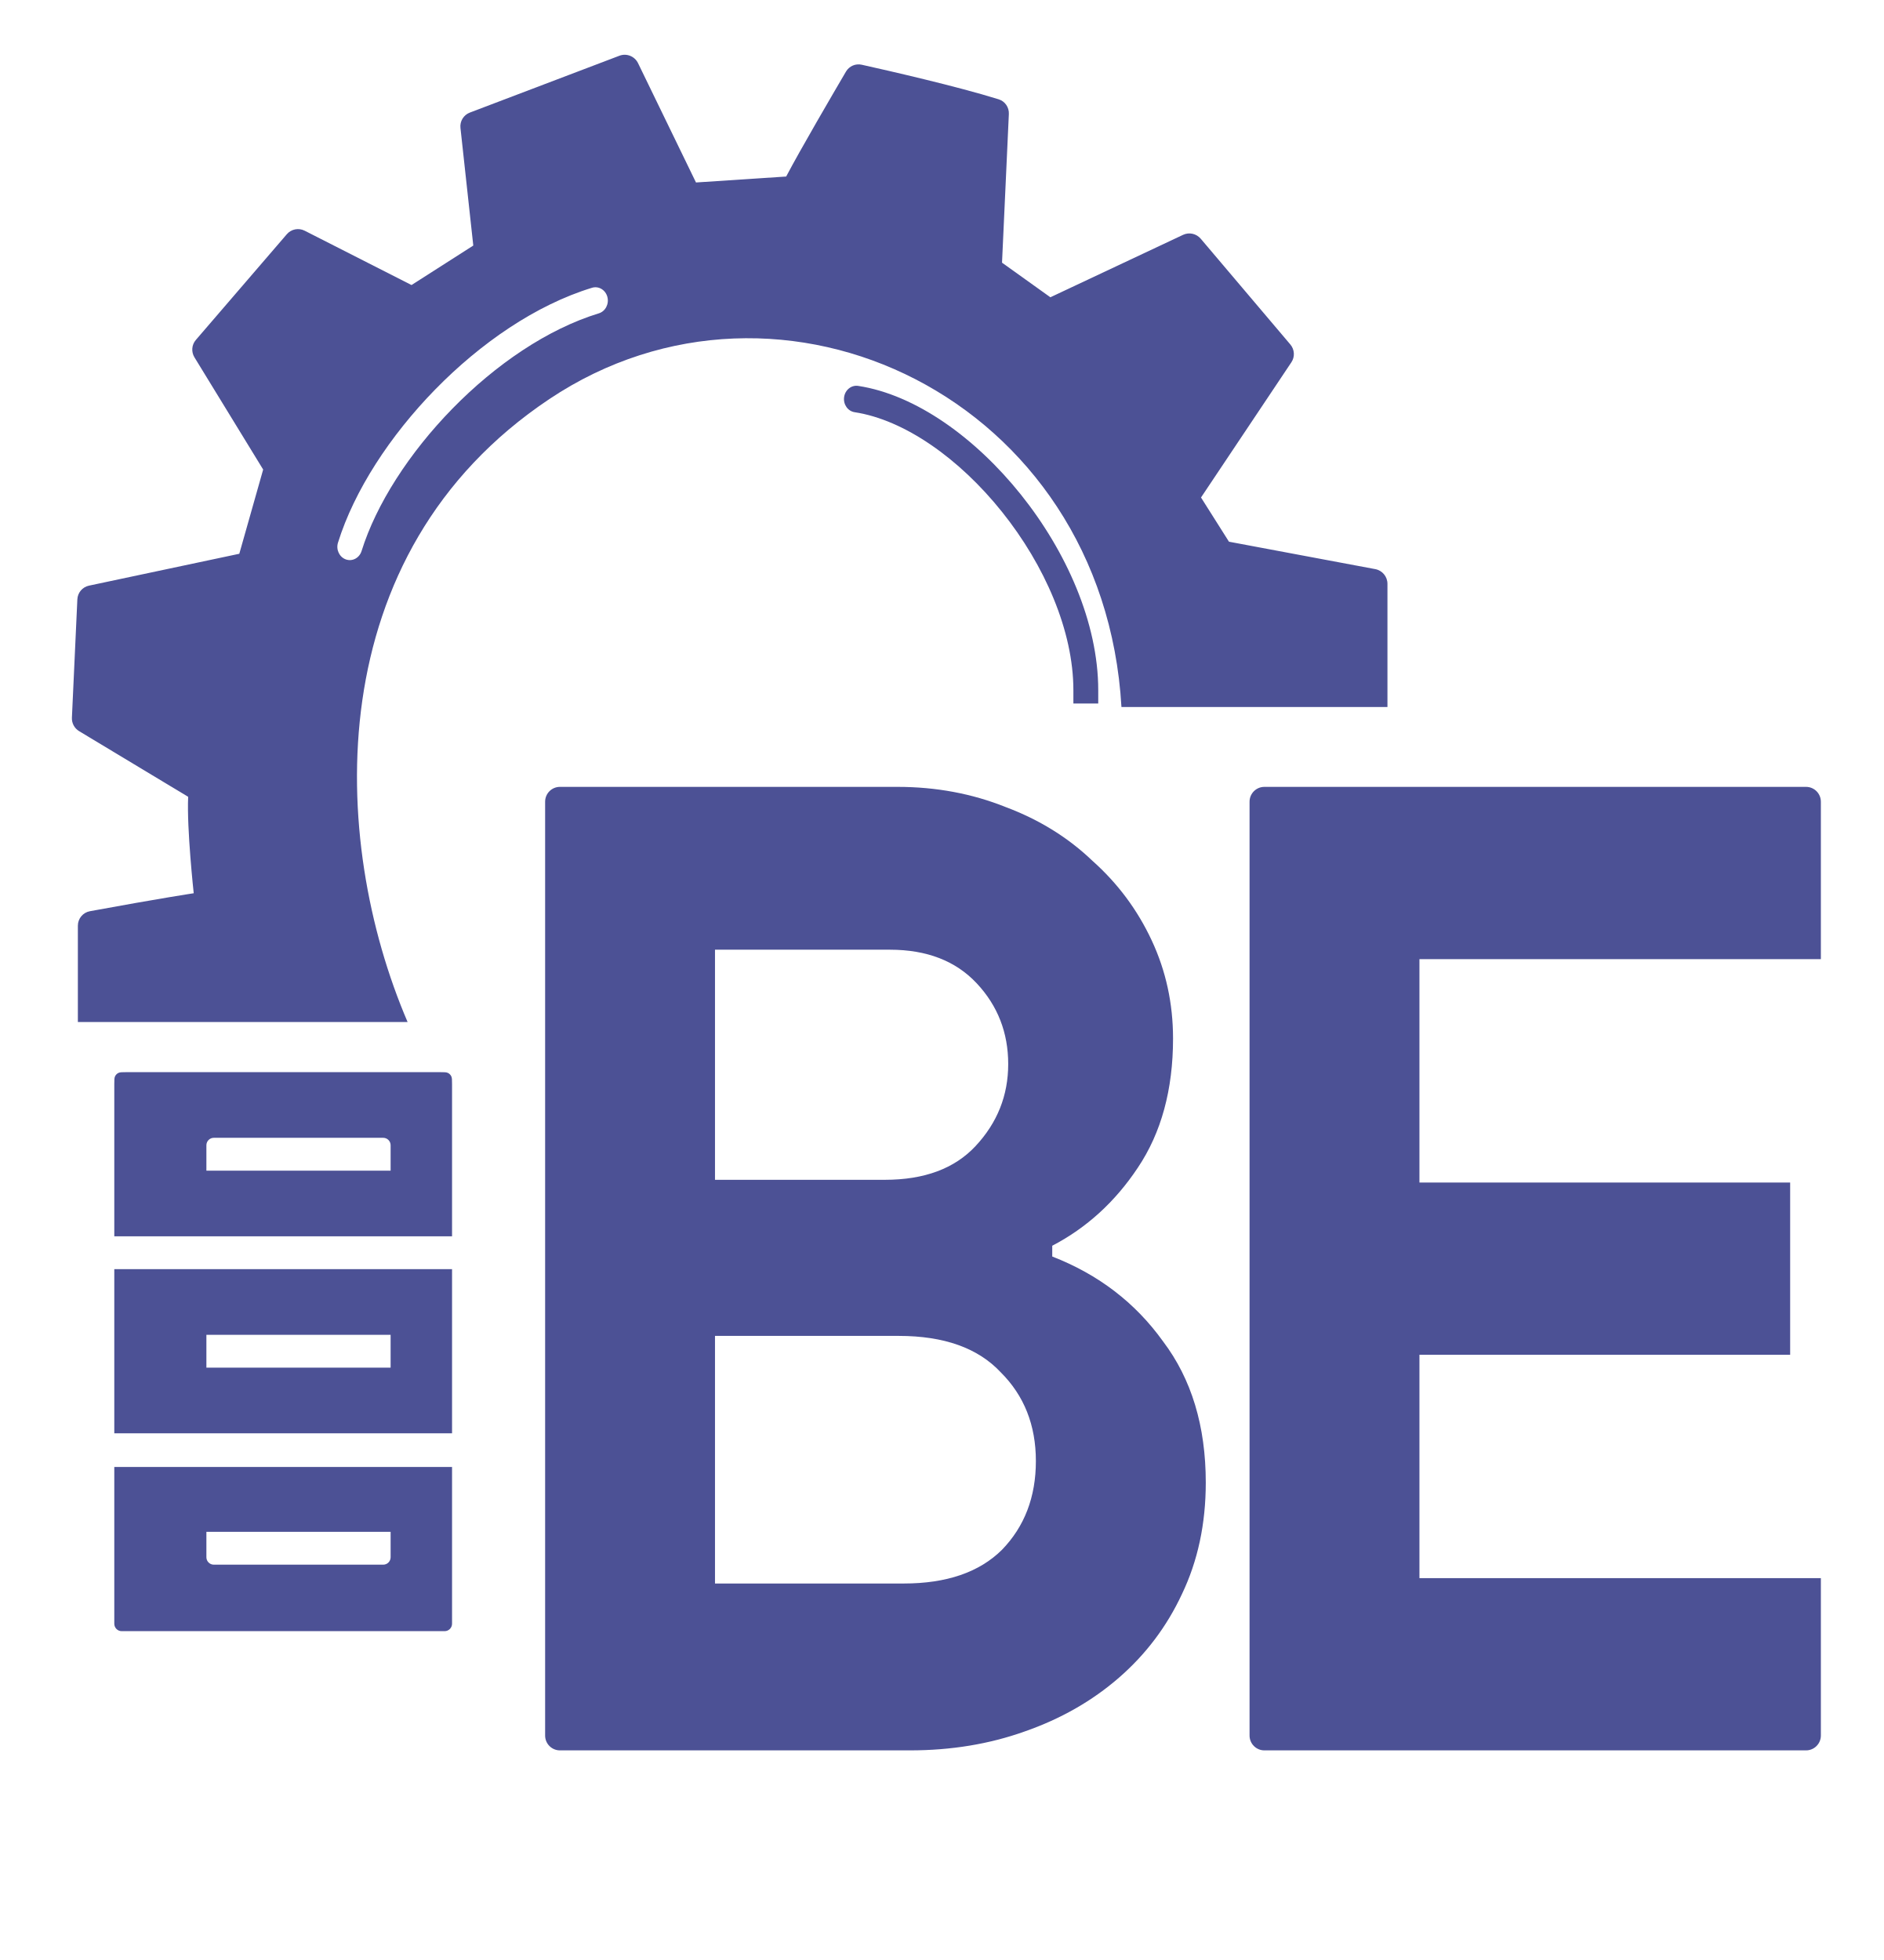
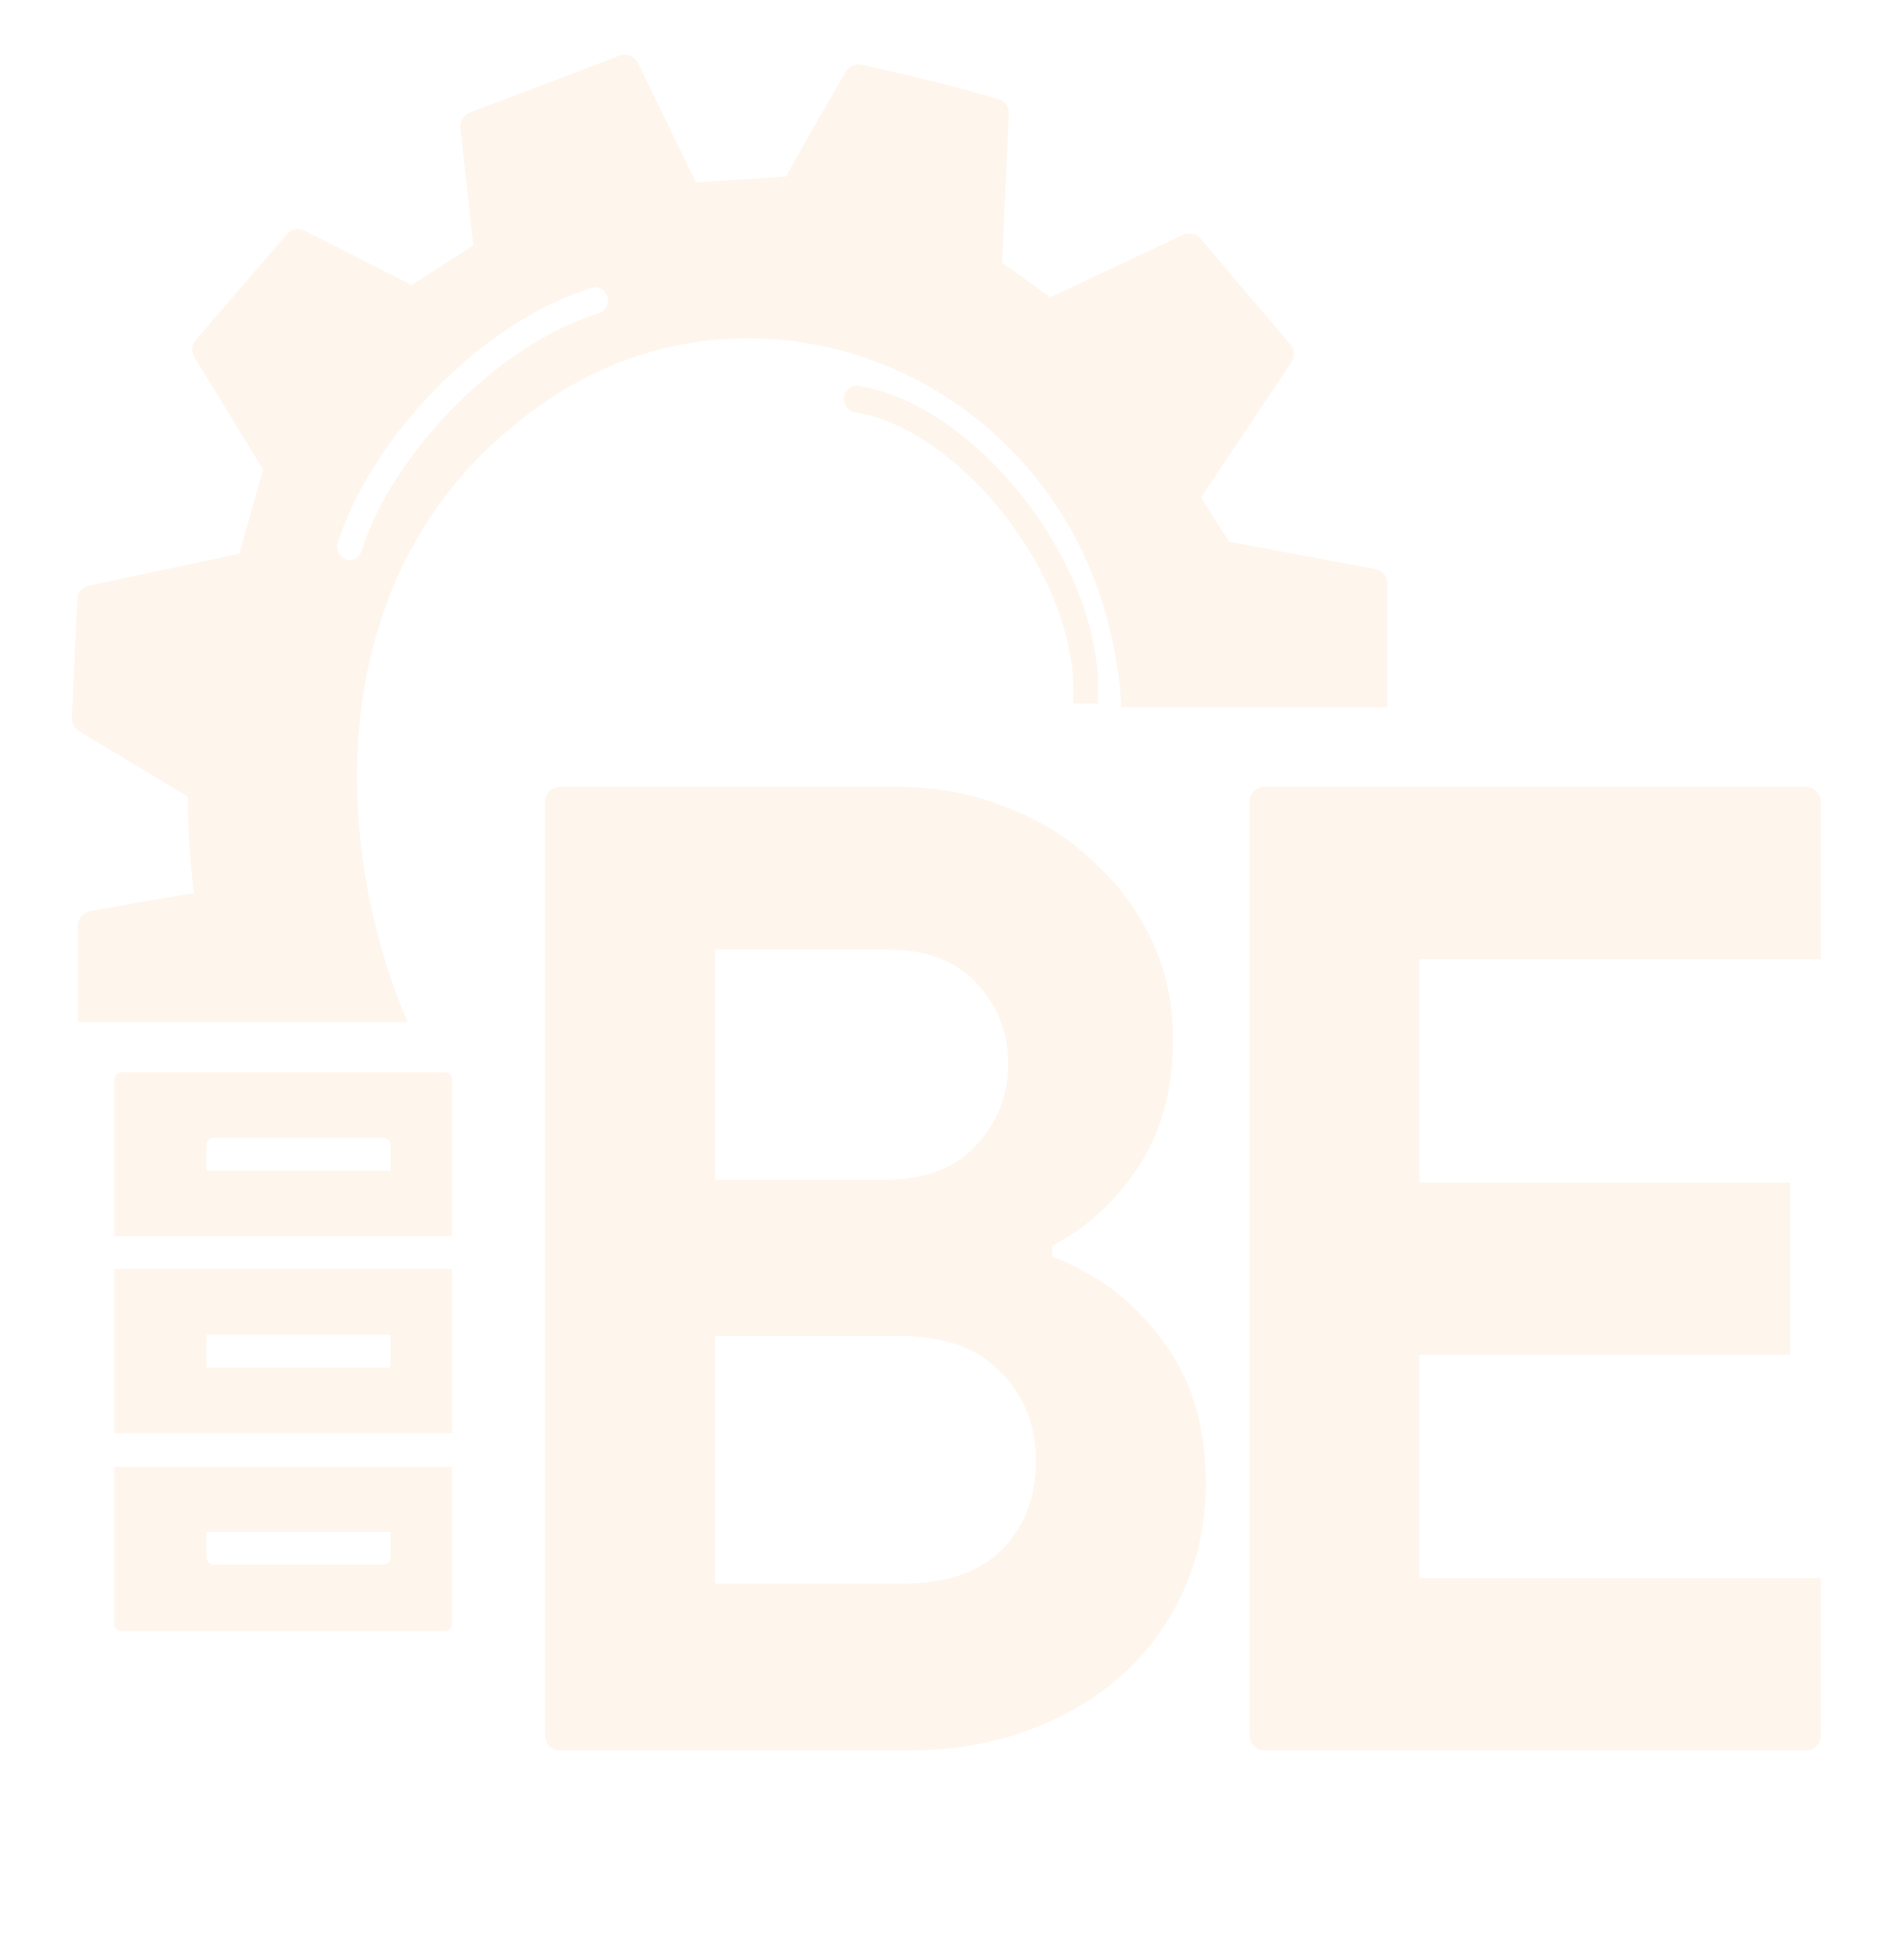
<svg xmlns="http://www.w3.org/2000/svg" width="99" height="103" viewBox="0 0 99 103" fill="none">
-   <path d="M28.646 42.13C28.646 41.7 28.994 41.351 29.424 41.351H47.161C49.189 41.351 51.085 41.705 52.848 42.412C54.612 43.072 56.133 44.015 57.411 45.24C58.734 46.419 59.77 47.81 60.519 49.413C61.269 51.016 61.643 52.736 61.643 54.575C61.643 57.262 61.026 59.525 59.792 61.364C58.602 63.155 57.103 64.522 55.295 65.465V66.031C57.72 66.974 59.66 68.459 61.114 70.486C62.613 72.466 63.363 74.941 63.363 77.911C63.363 80.08 62.944 82.036 62.106 83.781C61.313 85.478 60.211 86.939 58.8 88.165C57.389 89.391 55.736 90.333 53.84 90.993C51.989 91.653 49.983 91.984 47.823 91.984H29.424C28.994 91.984 28.646 91.635 28.646 91.205V42.13ZM46.5 62C48.572 62 50.159 61.411 51.261 60.232C52.407 59.006 52.981 57.569 52.981 55.919C52.981 54.269 52.43 52.854 51.328 51.676C50.225 50.497 48.704 49.908 46.765 49.908H37.573V62H46.5ZM47.492 83.215C49.74 83.215 51.46 82.625 52.65 81.447C53.84 80.221 54.435 78.665 54.435 76.78C54.435 74.894 53.818 73.338 52.584 72.112C51.394 70.84 49.608 70.203 47.228 70.203H37.573V83.215H47.492Z" fill="#4C5195" />
-   <path d="M74.591 50.403V62.142H94.072V71.193H74.591V82.932H95.686V91.205C95.686 91.635 95.337 91.984 94.907 91.984H66.443C66.013 91.984 65.664 91.635 65.664 91.205V42.13C65.664 41.7 66.013 41.351 66.443 41.351H94.907C95.337 41.351 95.686 41.7 95.686 42.13V50.403H74.591Z" fill="#4C5195" />
-   <path fill-rule="evenodd" clip-rule="evenodd" d="M4.065 31.498L3.779 37.715C3.765 38.002 3.911 38.274 4.158 38.423L9.888 41.873C9.81 43.553 10.18 46.941 10.18 46.941C10.18 46.941 8.46 47.199 4.725 47.885C4.359 47.952 4.092 48.272 4.092 48.645L4.092 53.708L21.419 53.708C17.309 44.135 16.704 29.101 28.868 20.971C41.033 12.84 57.998 20.935 58.932 37.154L72.91 37.154V30.679C72.91 30.302 72.641 29.978 72.27 29.908L64.582 28.467L63.113 26.144L67.862 19.038C68.055 18.75 68.032 18.367 67.806 18.101L63.098 12.545C62.869 12.275 62.489 12.191 62.17 12.341L55.197 15.622L52.656 13.804L53.015 5.99C53.031 5.642 52.816 5.324 52.483 5.22C50.274 4.531 46.653 3.706 45.285 3.402C44.959 3.329 44.626 3.473 44.457 3.76C43.783 4.908 42.074 7.833 41.313 9.277L36.574 9.589L33.53 3.321C33.353 2.956 32.927 2.785 32.549 2.929L24.691 5.916C24.361 6.041 24.159 6.372 24.197 6.723L24.871 12.904L21.625 14.979L16.013 12.125C15.693 11.962 15.305 12.038 15.073 12.308L10.291 17.865C10.071 18.12 10.042 18.49 10.219 18.779L13.829 24.675L12.575 29.101L4.676 30.776C4.332 30.85 4.081 31.145 4.065 31.498ZM31.469 16.466C31.815 16.36 32.016 15.973 31.917 15.602C31.818 15.232 31.456 15.017 31.11 15.123C28.158 16.024 25.245 18.038 22.871 20.466C20.499 22.892 18.611 25.789 17.762 28.514C17.647 28.88 17.832 29.276 18.175 29.398C18.517 29.52 18.887 29.322 19.001 28.956C19.765 26.505 21.507 23.794 23.774 21.475C26.039 19.159 28.773 17.29 31.469 16.466Z" fill="#4C5195" />
-   <path fill-rule="evenodd" clip-rule="evenodd" d="M52.653 26.896C50.405 24.087 47.522 22.061 44.911 21.662C44.554 21.608 44.306 21.254 44.357 20.872C44.408 20.49 44.739 20.225 45.096 20.279C48.133 20.743 51.278 23.03 53.645 25.988C56.016 28.949 57.712 32.714 57.712 36.271L57.712 36.969L56.406 36.969L56.406 36.271C56.406 33.155 54.898 29.701 52.653 26.896Z" fill="#4C5195" />
-   <path fill-rule="evenodd" clip-rule="evenodd" d="M6.049 56.555C6.006 56.638 6.006 56.748 6.006 56.965V64.97H23.755V56.965C23.755 56.748 23.755 56.638 23.712 56.555C23.675 56.482 23.615 56.422 23.542 56.385C23.459 56.343 23.35 56.343 23.132 56.343H6.629C6.411 56.343 6.302 56.343 6.219 56.385C6.145 56.422 6.086 56.482 6.049 56.555ZM11.236 59.793C11.021 59.793 10.846 59.968 10.846 60.183V61.519H20.527V60.183C20.527 59.968 20.353 59.793 20.138 59.793H11.236Z" fill="#4C5195" />
-   <path fill-rule="evenodd" clip-rule="evenodd" d="M23.755 66.695H6.006V75.322H23.755V66.695ZM20.527 70.146H10.846V71.871H20.527V70.146Z" fill="#4C5195" />
-   <path fill-rule="evenodd" clip-rule="evenodd" d="M23.755 77.092H6.006V85.329C6.006 85.544 6.18 85.719 6.395 85.719H23.365C23.58 85.719 23.755 85.544 23.755 85.329V77.092ZM20.527 80.499H10.846V81.835C10.846 82.05 11.021 82.225 11.236 82.225H20.138C20.353 82.225 20.527 82.05 20.527 81.835V80.499Z" fill="#4C5195" />
+   <path d="M28.646 42.13C28.646 41.7 28.994 41.351 29.424 41.351H47.161C49.189 41.351 51.085 41.705 52.848 42.412C54.612 43.072 56.133 44.015 57.411 45.24C58.734 46.419 59.77 47.81 60.519 49.413C61.269 51.016 61.643 52.736 61.643 54.575C61.643 57.262 61.026 59.525 59.792 61.364C58.602 63.155 57.103 64.522 55.295 65.465V66.031C57.72 66.974 59.66 68.459 61.114 70.486C62.613 72.466 63.363 74.941 63.363 77.911C63.363 80.08 62.944 82.036 62.106 83.781C61.313 85.478 60.211 86.939 58.8 88.165C57.389 89.391 55.736 90.333 53.84 90.993C51.989 91.653 49.983 91.984 47.823 91.984H29.424C28.994 91.984 28.646 91.635 28.646 91.205V42.13ZM46.5 62C48.572 62 50.159 61.411 51.261 60.232C52.407 59.006 52.981 57.569 52.981 55.919C52.981 54.269 52.43 52.854 51.328 51.676C50.225 50.497 48.704 49.908 46.765 49.908H37.573V62H46.5ZM47.492 83.215C49.74 83.215 51.46 82.625 52.65 81.447C53.84 80.221 54.435 78.665 54.435 76.78C54.435 74.894 53.818 73.338 52.584 72.112C51.394 70.84 49.608 70.203 47.228 70.203H37.573V83.215H47.492Z" fill="#FEF5ED" />
+   <path d="M74.591 50.403V62.142H94.072V71.193H74.591V82.932H95.686V91.205C95.686 91.635 95.337 91.984 94.907 91.984H66.443C66.013 91.984 65.664 91.635 65.664 91.205V42.13C65.664 41.7 66.013 41.351 66.443 41.351H94.907C95.337 41.351 95.686 41.7 95.686 42.13V50.403H74.591Z" fill="#FEF5ED" />
+   <path fill-rule="evenodd" clip-rule="evenodd" d="M4.065 31.498L3.779 37.715C3.765 38.002 3.911 38.274 4.158 38.423L9.888 41.873C9.81 43.553 10.18 46.941 10.18 46.941C10.18 46.941 8.46 47.199 4.725 47.885C4.359 47.952 4.092 48.272 4.092 48.645L4.092 53.708L21.419 53.708C17.309 44.135 16.704 29.101 28.868 20.971C41.033 12.84 57.998 20.935 58.932 37.154L72.91 37.154V30.679C72.91 30.302 72.641 29.978 72.27 29.908L64.582 28.467L63.113 26.144L67.862 19.038C68.055 18.75 68.032 18.367 67.806 18.101L63.098 12.545C62.869 12.275 62.489 12.191 62.17 12.341L55.197 15.622L52.656 13.804L53.015 5.99C53.031 5.642 52.816 5.324 52.483 5.22C50.274 4.531 46.653 3.706 45.285 3.402C44.959 3.329 44.626 3.473 44.457 3.76C43.783 4.908 42.074 7.833 41.313 9.277L36.574 9.589L33.53 3.321C33.353 2.956 32.927 2.785 32.549 2.929L24.691 5.916C24.361 6.041 24.159 6.372 24.197 6.723L24.871 12.904L21.625 14.979L16.013 12.125C15.693 11.962 15.305 12.038 15.073 12.308L10.291 17.865C10.071 18.12 10.042 18.49 10.219 18.779L13.829 24.675L12.575 29.101L4.676 30.776C4.332 30.85 4.081 31.145 4.065 31.498ZM31.469 16.466C31.815 16.36 32.016 15.973 31.917 15.602C31.818 15.232 31.456 15.017 31.11 15.123C28.158 16.024 25.245 18.038 22.871 20.466C20.499 22.892 18.611 25.789 17.762 28.514C17.647 28.88 17.832 29.276 18.175 29.398C18.517 29.52 18.887 29.322 19.001 28.956C19.765 26.505 21.507 23.794 23.774 21.475C26.039 19.159 28.773 17.29 31.469 16.466Z" fill="#FEF5ED" />
+   <path fill-rule="evenodd" clip-rule="evenodd" d="M52.653 26.896C50.405 24.087 47.522 22.061 44.911 21.662C44.554 21.608 44.306 21.254 44.357 20.872C44.408 20.49 44.739 20.225 45.096 20.279C48.133 20.743 51.278 23.03 53.645 25.988C56.016 28.949 57.712 32.714 57.712 36.271L57.712 36.969L56.406 36.969L56.406 36.271C56.406 33.155 54.898 29.701 52.653 26.896Z" fill="#FEF5ED" />
+   <path fill-rule="evenodd" clip-rule="evenodd" d="M6.049 56.555C6.006 56.638 6.006 56.748 6.006 56.965V64.97H23.755V56.965C23.755 56.748 23.755 56.638 23.712 56.555C23.675 56.482 23.615 56.422 23.542 56.385C23.459 56.343 23.35 56.343 23.132 56.343H6.629C6.411 56.343 6.302 56.343 6.219 56.385C6.145 56.422 6.086 56.482 6.049 56.555ZM11.236 59.793C11.021 59.793 10.846 59.968 10.846 60.183V61.519H20.527V60.183C20.527 59.968 20.353 59.793 20.138 59.793H11.236Z" fill="#FEF5ED" />
+   <path fill-rule="evenodd" clip-rule="evenodd" d="M23.755 66.695H6.006V75.322H23.755V66.695ZM20.527 70.146H10.846V71.871H20.527V70.146Z" fill="#FEF5ED" />
+   <path fill-rule="evenodd" clip-rule="evenodd" d="M23.755 77.092H6.006V85.329C6.006 85.544 6.18 85.719 6.395 85.719H23.365C23.58 85.719 23.755 85.544 23.755 85.329V77.092ZM20.527 80.499H10.846V81.835C10.846 82.05 11.021 82.225 11.236 82.225H20.138C20.353 82.225 20.527 82.05 20.527 81.835V80.499Z" fill="#FEF5ED" />
</svg>
